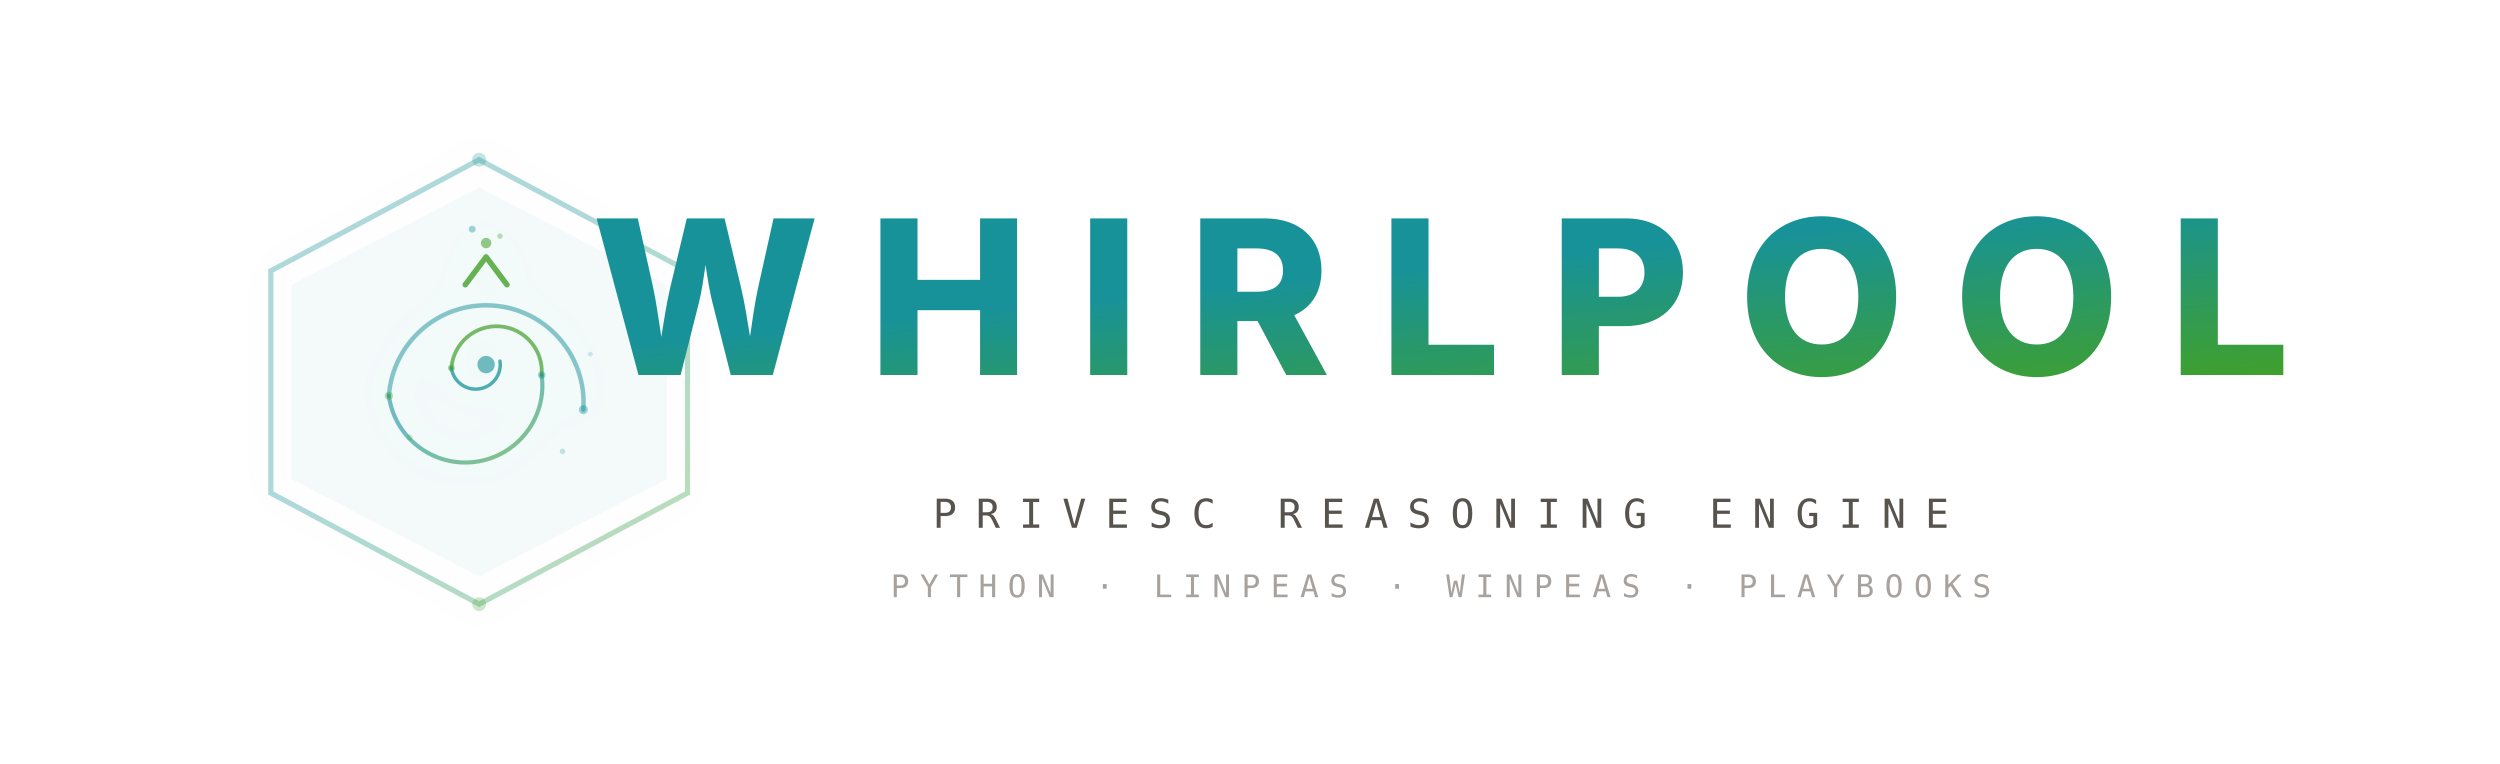
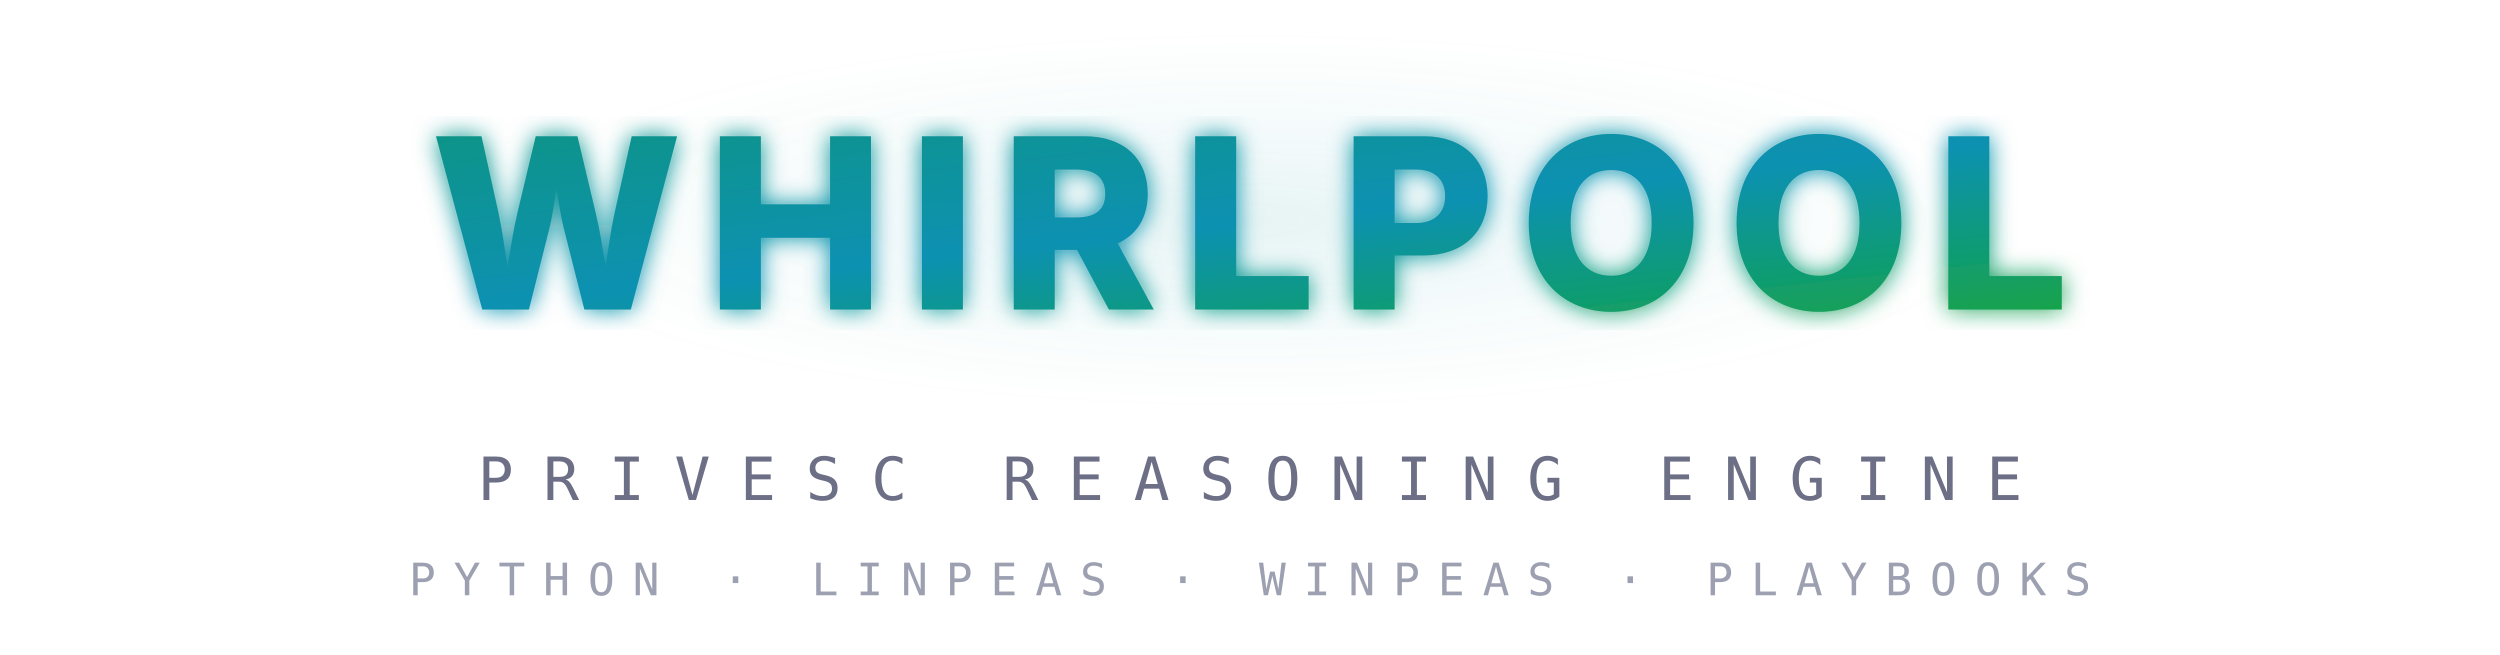
- <svg xmlns="http://www.w3.org/2000/svg" viewBox="0 0 720 220" fill="none">
+ <svg xmlns="http://www.w3.org/2000/svg" viewBox="0 0 420 110" fill="none">
  <defs>
-     <linearGradient id="g1" x1="0%" y1="0%" x2="100%" y2="100%">
-       <stop offset="0%" stop-color="#179299" />
-       <stop offset="40%" stop-color="#179299" />
-       <stop offset="100%" stop-color="#40a02b" />
+     <linearGradient id="grad" x1="0%" y1="0%" x2="100%" y2="100%">
+       <stop offset="0%" stop-color="#0d9488" />
+       <stop offset="50%" stop-color="#0891b2" />
+       <stop offset="100%" stop-color="#16a34a" />
    </linearGradient>
-     <linearGradient id="g2" x1="0%" y1="100%" x2="100%" y2="0%">
-       <stop offset="0%" stop-color="#40a02b" />
-       <stop offset="100%" stop-color="#179299" />
-     </linearGradient>
-     <linearGradient id="g3" x1="0%" y1="0%" x2="0%" y2="100%">
-       <stop offset="0%" stop-color="#179299" />
-       <stop offset="50%" stop-color="#179299" />
-       <stop offset="100%" stop-color="#40a02b" />
-     </linearGradient>
-     <filter id="softglow" x="-30%" y="-30%" width="160%" height="160%">
-       <feGaussianBlur in="SourceAlpha" stdDeviation="6" result="blur" />
-       <feFlood flood-color="#179299" flood-opacity="0.1" result="color" />
-       <feComposite in="color" in2="blur" operator="in" result="shadow" />
-       <feComposite in="SourceGraphic" in2="shadow" operator="over" />
+     <radialGradient id="glow" cx="50%" cy="40%" r="40%">
+       <stop offset="0%" stop-color="#0d9488" stop-opacity="0.1" />
+       <stop offset="50%" stop-color="#0891b2" stop-opacity="0.04" />
+       <stop offset="100%" stop-color="#16a34a" stop-opacity="0" />
+     </radialGradient>
+     <filter id="textglow">
+       <feGaussianBlur in="SourceGraphic" stdDeviation="2" result="blur" />
+       <feComposite in="SourceGraphic" in2="blur" operator="over" />
    </filter>
  </defs>
-   <g transform="translate(58, 40)" filter="url(#softglow)">
-     <path d="M 80 6 L 140 38 L 140 102 L 80 134 L 20 102 L 20 38 Z" fill="none" stroke="url(#g1)" stroke-width="1.5" opacity="0.35" />
-     <path d="M 80 14 L 134 42 L 134 98 L 80 126 L 26 98 L 26 42 Z" fill="#179299" opacity="0.04" />
-     <path d="M 110,78 A 28,28 0 0,0 54,74" fill="none" stroke="#179299" stroke-width="1.3" stroke-linecap="round" opacity="0.5" />
-     <path d="M 54,74 A 20,20 0 0,0 98,68" fill="none" stroke="url(#g1)" stroke-width="1.2" stroke-linecap="round" opacity="0.6" />
-     <path d="M 98,68 A 13,13 0 0,0 72,66" fill="none" stroke="#40a02b" stroke-width="1.1" stroke-linecap="round" opacity="0.7" />
-     <path d="M 72,66 A 7,7 0 0,0 86,64" fill="none" stroke="#179299" stroke-width="1" stroke-linecap="round" opacity="0.75" />
-     <circle cx="82" cy="65" r="2.5" fill="#179299" opacity="0.6" />
-     <line x1="82" y1="62" x2="82" y2="34" stroke="url(#g1)" stroke-width="1.8" stroke-linecap="round" opacity="0.8" />
-     <path d="M 76,42 L 82,34 L 88,42" fill="none" stroke="#40a02b" stroke-width="1.6" stroke-linecap="round" stroke-linejoin="round" opacity="0.8" />
-     <circle cx="82" cy="30" r="1.5" fill="#40a02b" opacity="0.55" />
-     <circle cx="78" cy="26" r="1" fill="#179299" opacity="0.4" />
-     <circle cx="86" cy="28" r="0.8" fill="#40a02b" opacity="0.35" />
-     <circle cx="110" cy="78" r="1.3" fill="#179299" opacity="0.4" />
-     <circle cx="54" cy="74" r="1.2" fill="#40a02b" opacity="0.35" />
-     <circle cx="98" cy="68" r="1.1" fill="#179299" opacity="0.4" />
-     <circle cx="72" cy="66" r="1" fill="#40a02b" opacity="0.45" />
-     <circle cx="104" cy="90" r="0.8" fill="#179299" opacity="0.25" />
-     <circle cx="60" cy="86" r="0.9" fill="#40a02b" opacity="0.2" />
-     <circle cx="112" cy="62" r="0.7" fill="#179299" opacity="0.2" />
-     <circle cx="80" cy="6" r="2" fill="#179299" opacity="0.25" />
-     <circle cx="80" cy="134" r="2" fill="#40a02b" opacity="0.25" />
-   </g>
-   <text x="415" y="108" font-family="'SF Pro Display', 'Inter', 'Segoe UI', 'Helvetica Neue', Arial, sans-serif" font-size="62" font-weight="800" letter-spacing="14" fill="url(#g1)" text-anchor="middle">WHIRLPOOL</text>
-   <line x1="280" y1="128" x2="550" y2="128" stroke="url(#g1)" stroke-width="0.8" opacity="0.2" />
-   <text x="415" y="152" font-family="'SF Mono', 'JetBrains Mono', 'Fira Code', 'Cascadia Code', monospace" font-size="11.5" font-weight="400" letter-spacing="5.5" fill="#57534e" text-anchor="middle">PRIVESC REASONING ENGINE</text>
-   <text x="415" y="172" font-family="'SF Mono', 'JetBrains Mono', 'Fira Code', monospace" font-size="9" font-weight="400" letter-spacing="3" fill="#a8a29e" text-anchor="middle">PYTHON  ·  LINPEAS  ·  WINPEAS  ·  PLAYBOOKS</text>
+   <ellipse cx="210" cy="45" rx="160" ry="40" fill="url(#glow)" />
+   <text x="210" y="52" text-anchor="middle" font-family="'Inter', 'SF Pro Display', 'Segoe UI', 'Helvetica Neue', Arial, sans-serif" font-size="40" font-weight="800" fill="url(#grad)" letter-spacing="4" filter="url(#textglow)">WHIRLPOOL</text>
+   <line x1="105" y1="68" x2="315" y2="68" stroke="url(#grad)" stroke-width="0.6" opacity="0.2" />
+   <text x="210" y="84" text-anchor="middle" font-family="'JetBrains Mono', 'SF Mono', 'Fira Code', 'Cascadia Code', monospace" font-size="10" font-weight="400" fill="#6c6f85" letter-spacing="5">PRIVESC REASONING ENGINE</text>
+   <text x="210" y="100" text-anchor="middle" font-family="'JetBrains Mono', 'SF Mono', 'Fira Code', monospace" font-size="7.5" font-weight="400" fill="#9ca0b0" letter-spacing="3">PYTHON · LINPEAS · WINPEAS · PLAYBOOKS</text>
</svg>
